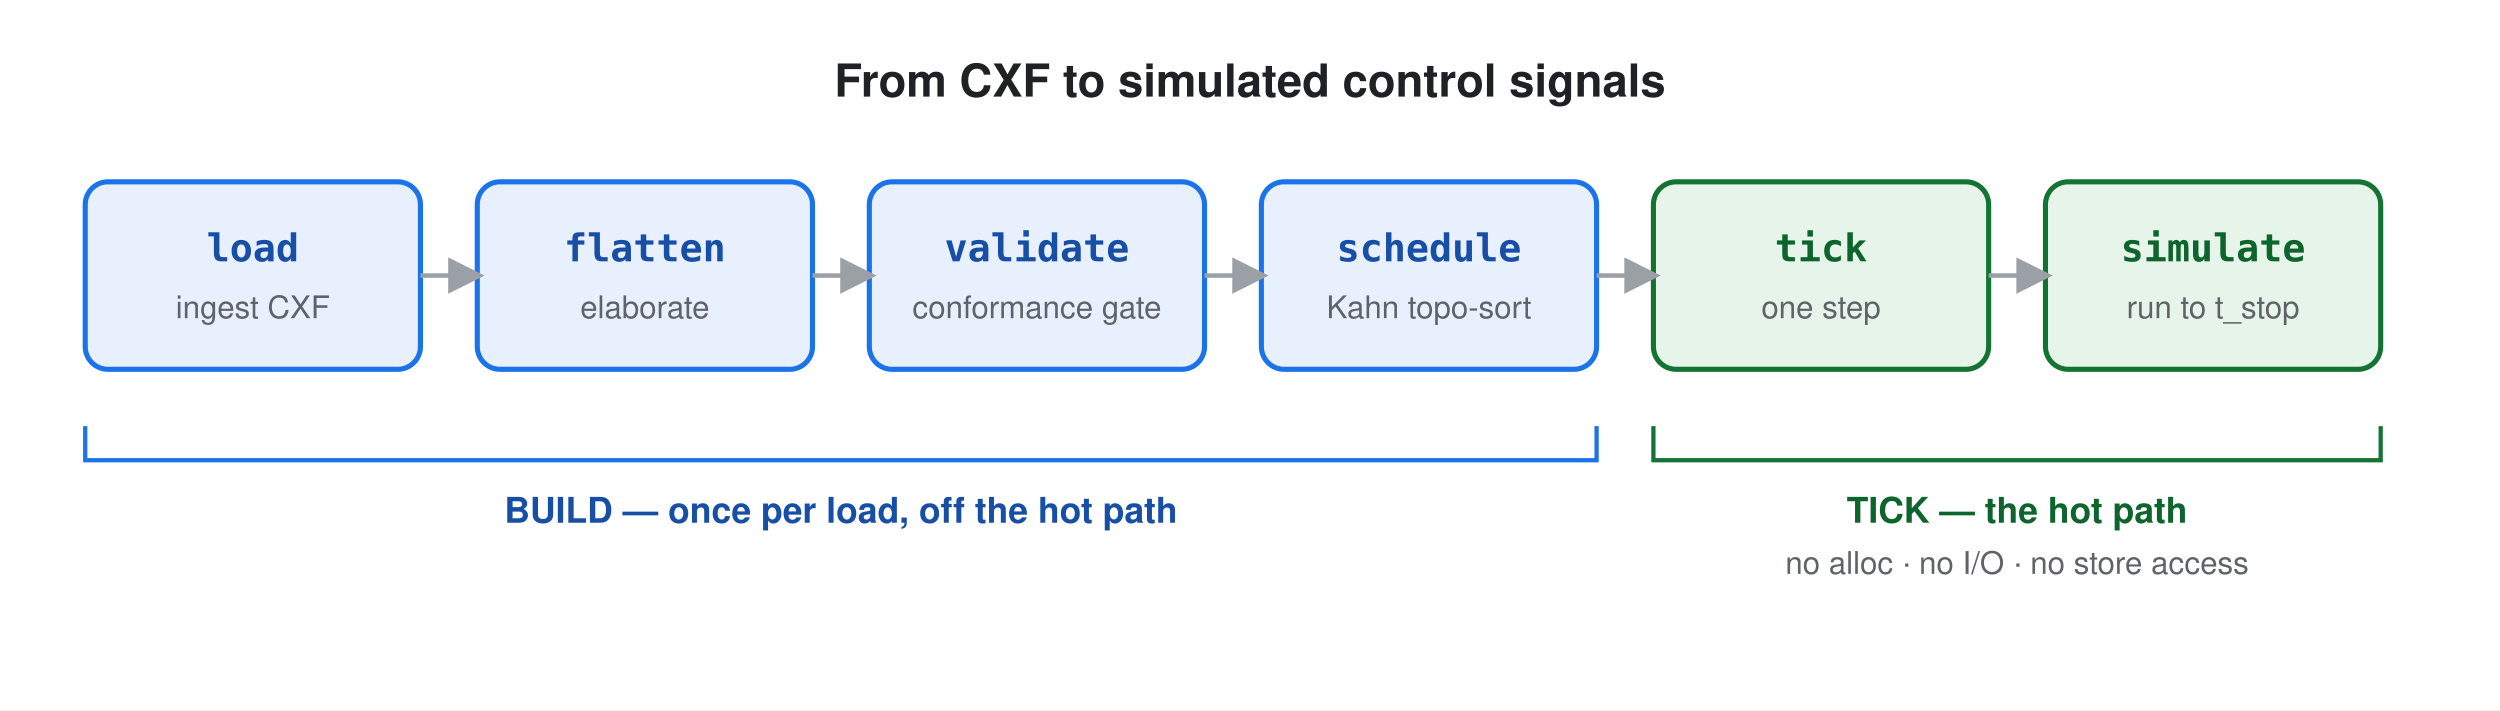
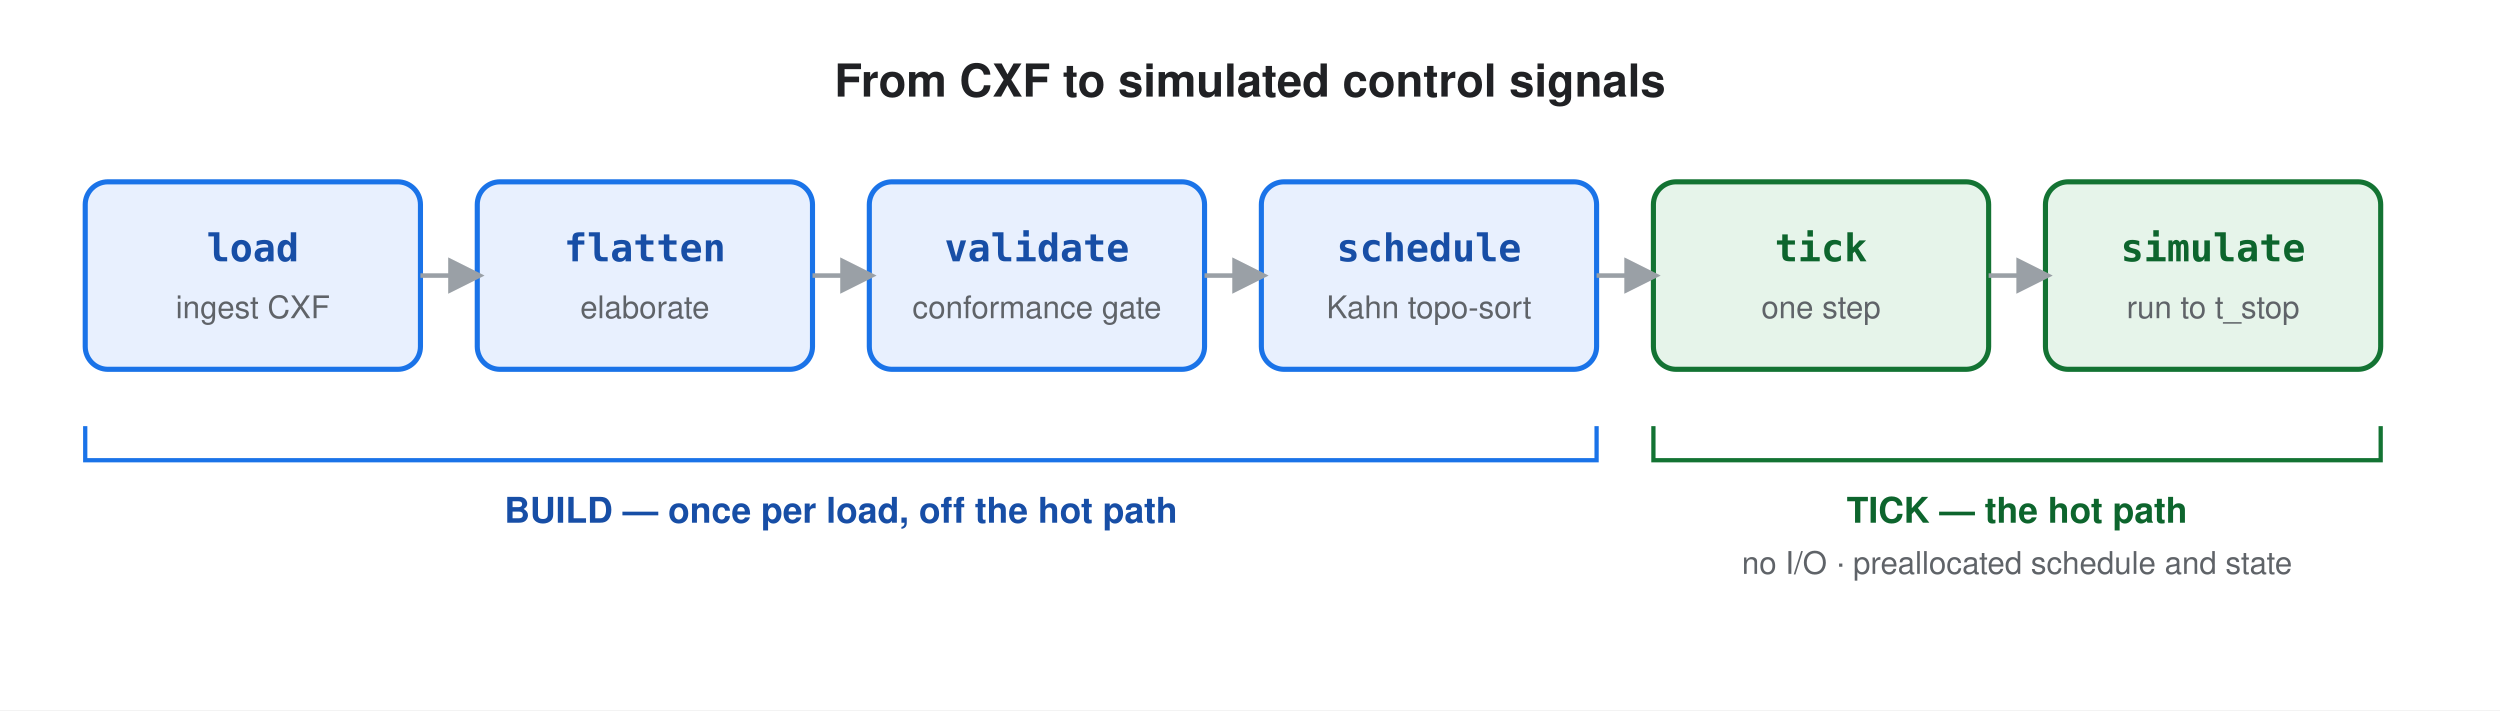
<svg xmlns="http://www.w3.org/2000/svg" viewBox="0 0 880 250" font-family="-apple-system, Segoe UI, Helvetica, Arial, sans-serif" role="img" aria-labelledby="ptitle pdesc">
  <rect width="880" height="250" fill="#ffffff" />
  <text x="440" y="34" text-anchor="middle" font-size="16" font-weight="700" fill="#202124">From CXF to simulated control signals</text>
  <defs>
    <marker id="parrow" viewBox="0 0 10 10" refX="8" refY="5" markerWidth="8" markerHeight="8" orient="auto-start-reverse">
      <path d="M0 0 L10 5 L0 10 z" fill="#9aa0a6" />
    </marker>
  </defs>
  <g>
    <rect x="30" y="64" width="118" height="66" rx="8" fill="#e8f0fe" stroke="#1a73e8" stroke-width="1.8" />
    <text x="89" y="92" text-anchor="middle" font-size="13.5" font-weight="700" fill="#174ea6" font-family="ui-monospace, SFMono-Regular, Menlo, Consolas, monospace">load</text>
    <text x="89" y="112" text-anchor="middle" font-size="11" fill="#5f6368">ingest CXF</text>
    <rect x="168" y="64" width="118" height="66" rx="8" fill="#e8f0fe" stroke="#1a73e8" stroke-width="1.8" />
    <text x="227" y="92" text-anchor="middle" font-size="13.5" font-weight="700" fill="#174ea6" font-family="ui-monospace, SFMono-Regular, Menlo, Consolas, monospace">flatten</text>
    <text x="227" y="112" text-anchor="middle" font-size="11" fill="#5f6368">elaborate</text>
    <rect x="306" y="64" width="118" height="66" rx="8" fill="#e8f0fe" stroke="#1a73e8" stroke-width="1.8" />
    <text x="365" y="92" text-anchor="middle" font-size="13.5" font-weight="700" fill="#174ea6" font-family="ui-monospace, SFMono-Regular, Menlo, Consolas, monospace">validate</text>
    <text x="365" y="112" text-anchor="middle" font-size="11" fill="#5f6368">conformance gate</text>
    <rect x="444" y="64" width="118" height="66" rx="8" fill="#e8f0fe" stroke="#1a73e8" stroke-width="1.8" />
    <text x="503" y="92" text-anchor="middle" font-size="13.5" font-weight="700" fill="#174ea6" font-family="ui-monospace, SFMono-Regular, Menlo, Consolas, monospace">schedule</text>
    <text x="503" y="112" text-anchor="middle" font-size="11" fill="#5f6368">Kahn topo-sort</text>
  </g>
  <g>
    <rect x="582" y="64" width="118" height="66" rx="8" fill="#e6f4ea" stroke="#137333" stroke-width="1.8" />
    <text x="641" y="92" text-anchor="middle" font-size="13.5" font-weight="700" fill="#0d652d" font-family="ui-monospace, SFMono-Regular, Menlo, Consolas, monospace">tick</text>
    <text x="641" y="112" text-anchor="middle" font-size="11" fill="#5f6368">one step</text>
    <rect x="720" y="64" width="118" height="66" rx="8" fill="#e6f4ea" stroke="#137333" stroke-width="1.8" />
    <text x="779" y="92" text-anchor="middle" font-size="13.5" font-weight="700" fill="#0d652d" font-family="ui-monospace, SFMono-Regular, Menlo, Consolas, monospace">simulate</text>
    <text x="779" y="112" text-anchor="middle" font-size="11" fill="#5f6368">run to t_stop</text>
  </g>
  <g stroke="#9aa0a6" stroke-width="1.6" fill="none">
    <path d="M148 97 L168 97" marker-end="url(#parrow)" />
    <path d="M286 97 L306 97" marker-end="url(#parrow)" />
    <path d="M424 97 L444 97" marker-end="url(#parrow)" />
    <path d="M562 97 L582 97" marker-end="url(#parrow)" />
    <path d="M700 97 L720 97" marker-end="url(#parrow)" />
  </g>
  <path d="M30 150 L30 162 L562 162 L562 150" fill="none" stroke="#1a73e8" stroke-width="1.5" />
  <text x="296" y="184" text-anchor="middle" font-size="12.5" font-weight="600" fill="#174ea6">BUILD — once per load, off the hot path</text>
  <path d="M582 150 L582 162 L838 162 L838 150" fill="none" stroke="#137333" stroke-width="1.5" />
  <text x="710" y="184" text-anchor="middle" font-size="12.5" font-weight="600" fill="#0d652d">TICK — the hot path</text>
-   <text x="710" y="202" text-anchor="middle" font-size="11" fill="#5f6368">no alloc · no I/O · no store access</text>
+   <text x="710" y="202" text-anchor="middle" font-size="11" fill="#5f6368">no I/O · preallocated schedule and state</text>
</svg>
